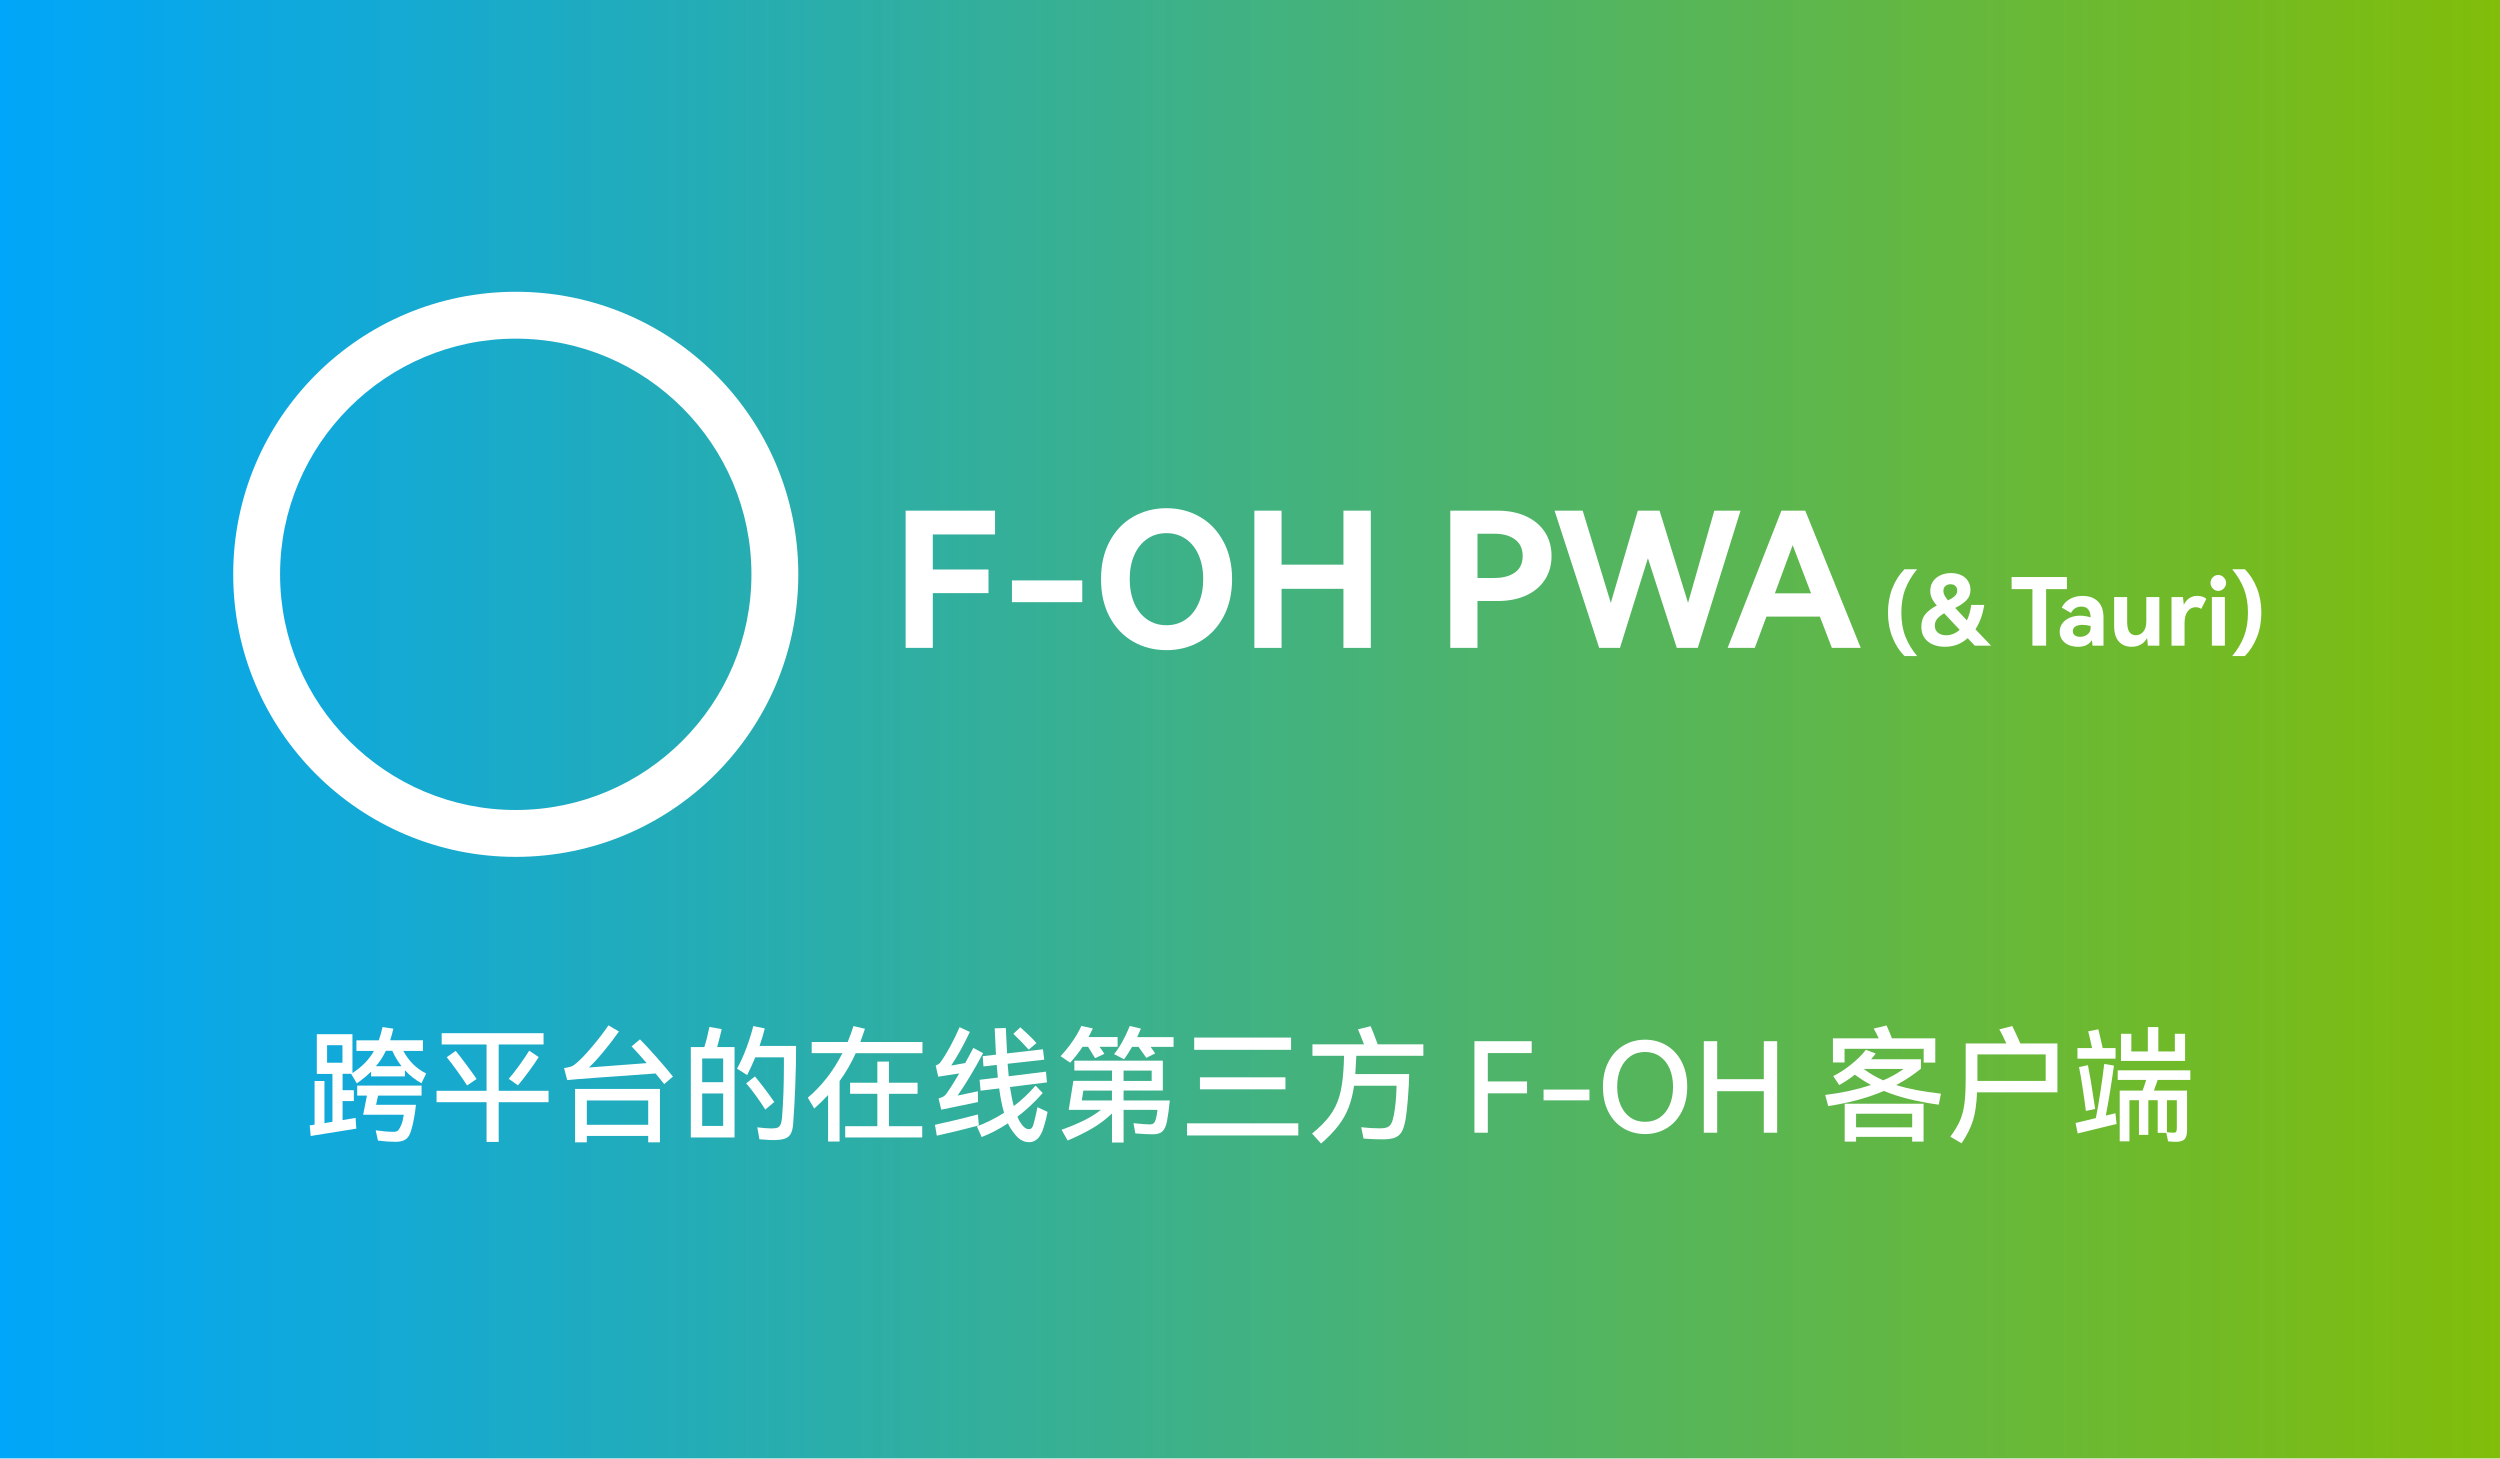
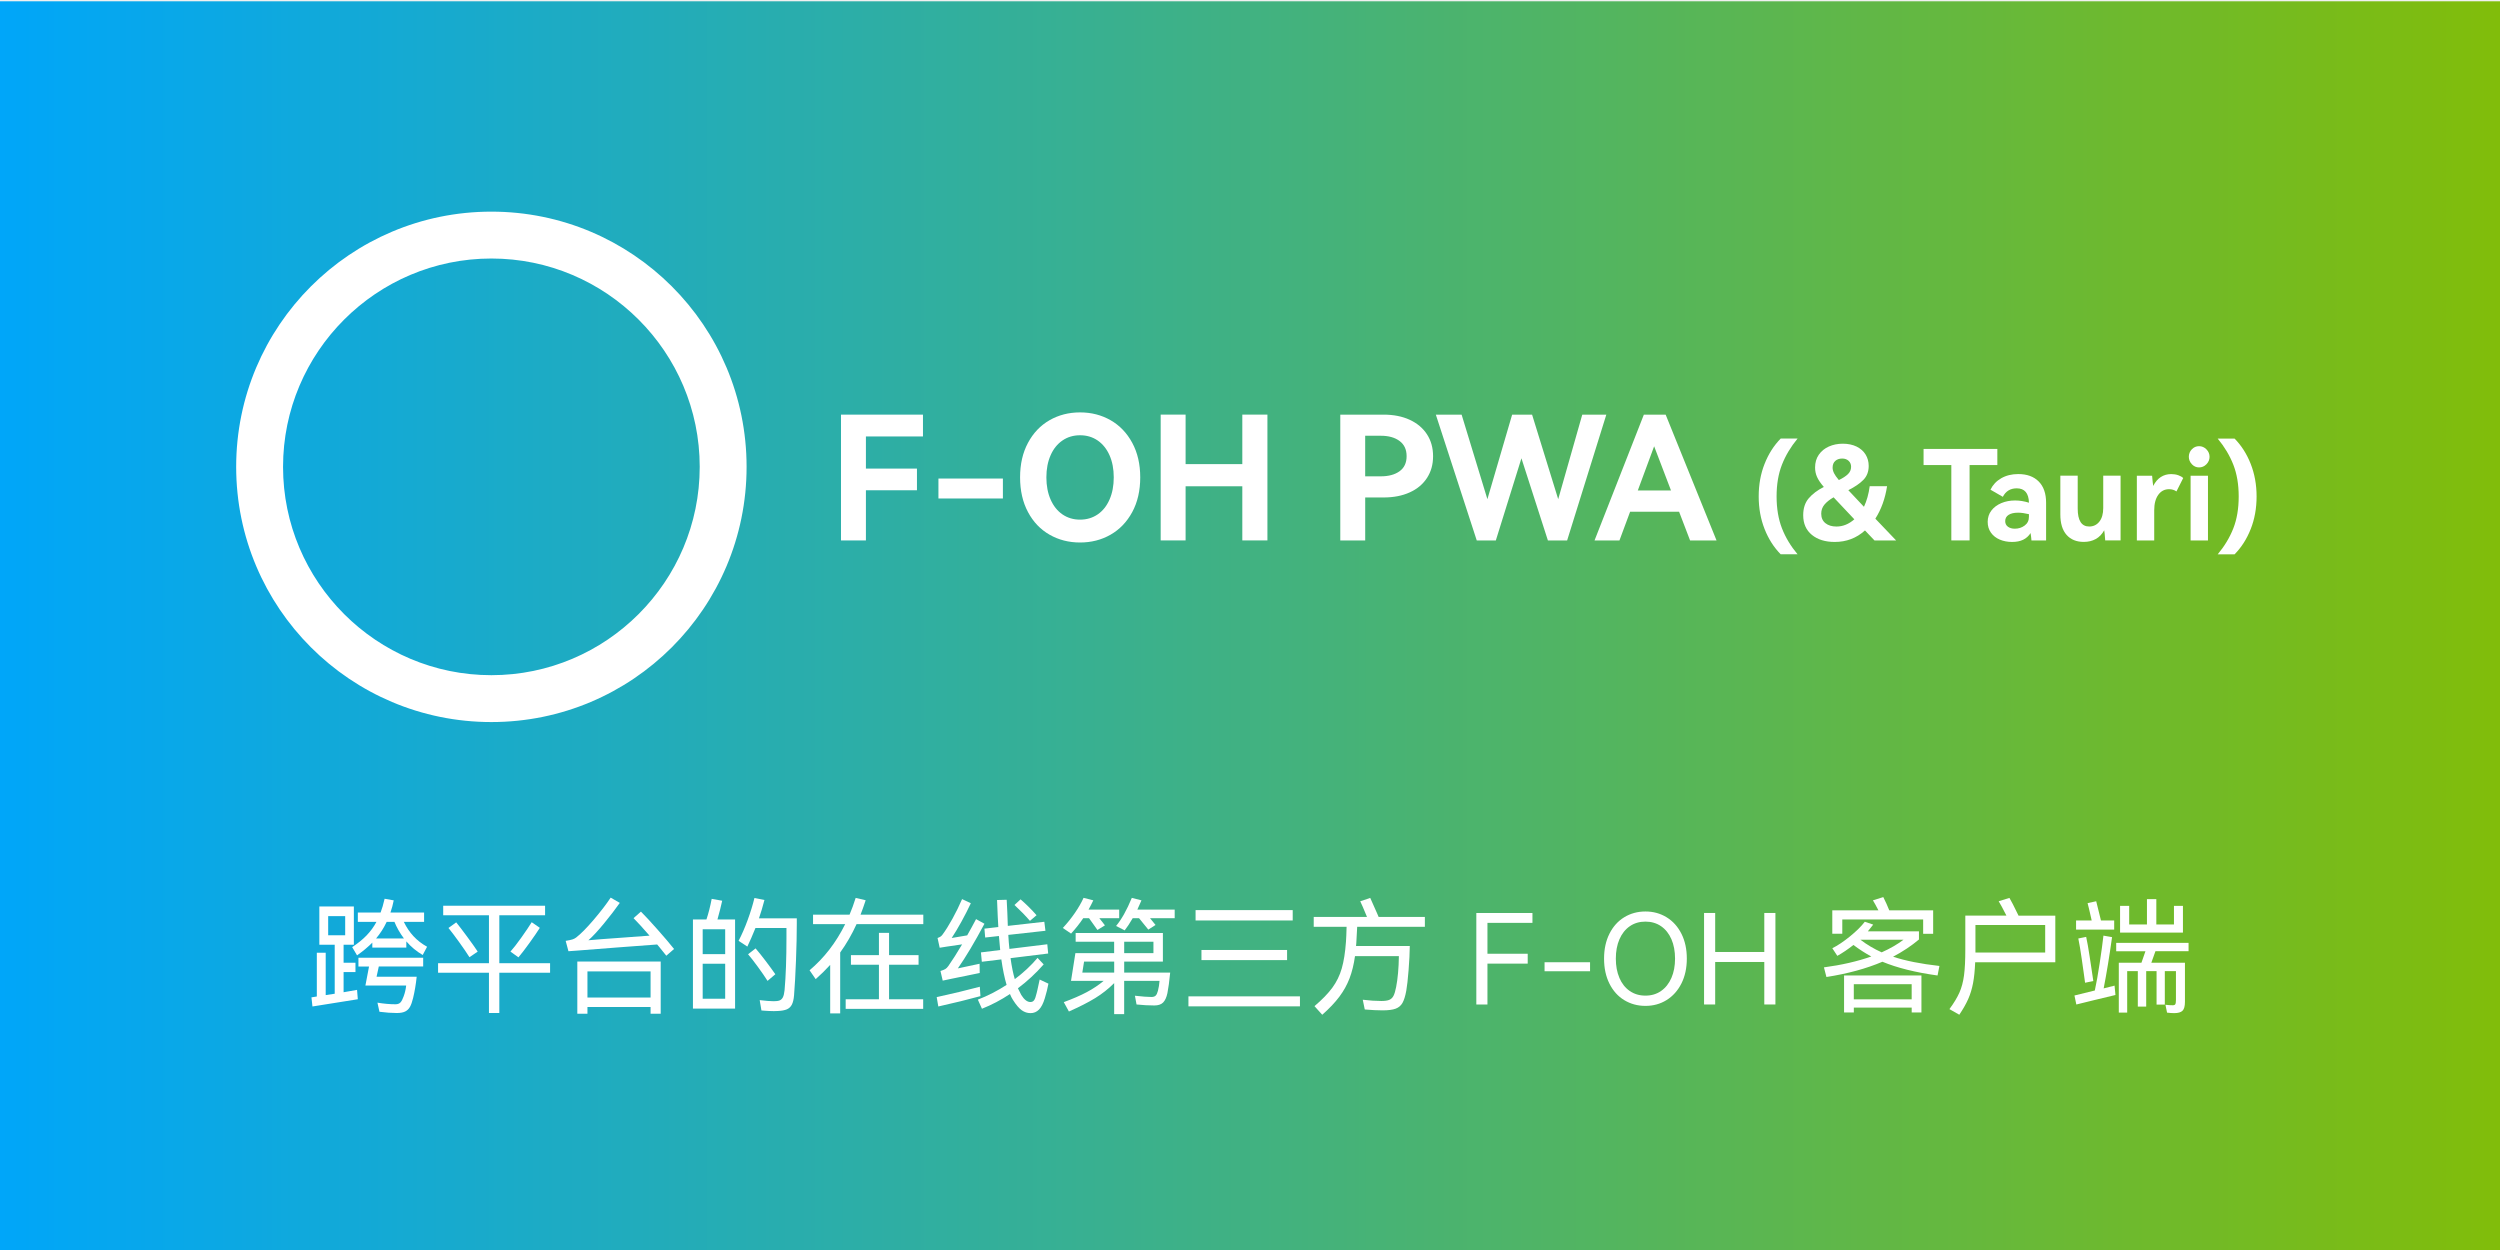
- <svg xmlns="http://www.w3.org/2000/svg" id="a" data-name="图层 1" viewBox="0 0 960 560">
+ <svg xmlns="http://www.w3.org/2000/svg" id="a" data-name="图层 1" viewBox="0 0 960 480">
  <defs>
    <style>
-       .e {
+       .h {
        fill: #fff;
      }

-       .f {
-         fill: url(#b);
+       .i {
+         fill: url(#c);
      }
    </style>
-     <linearGradient id="b" data-name="未命名的渐变 29" x1="0" y1="280" x2="960" y2="280" gradientUnits="userSpaceOnUse">
+     <linearGradient id="c" data-name="未命名的渐变 29" x1="0" y1="240.5" x2="960" y2="240.5" gradientUnits="userSpaceOnUse">
      <stop offset="0" stop-color="#00a6f9" />
      <stop offset="1" stop-color="#81bd0a" />
    </linearGradient>
  </defs>
-   <rect class="f" width="960" height="560" />
-   <g>
-     <g id="c" data-name="顶部">
-       <path class="e" d="M198.05,130.04c49.9,0,90.5,40.6,90.5,90.5s-40.6,90.5-90.5,90.5-90.5-40.6-90.5-90.5,40.6-90.5,90.5-90.5m0-18c-59.92,0-108.5,48.58-108.5,108.5s48.58,108.5,108.5,108.5,108.5-48.58,108.5-108.5-48.58-108.5-108.5-108.5h0Z" />
-       <g id="d" data-name="标题">
-         <g>
-           <path class="e" d="M347.76,196.09h34.34v9.14h-23.9v13.46h21.38v9.07h-21.38v21.02h-10.44v-52.7Z" />
-           <path class="e" d="M388.59,231.23v-8.35h27v8.35h-27Z" />
-           <path class="e" d="M426.1,207.9c2.21-4.13,5.22-7.28,9.04-9.47,3.82-2.18,8.08-3.28,12.78-3.28s8.96,1.09,12.78,3.28c3.82,2.18,6.84,5.34,9.07,9.47,2.23,4.13,3.35,8.95,3.35,14.47s-1.12,10.42-3.35,14.54c-2.23,4.13-5.26,7.28-9.07,9.47-3.82,2.19-8.08,3.28-12.78,3.28s-8.96-1.09-12.78-3.28c-3.82-2.18-6.83-5.34-9.04-9.47-2.21-4.13-3.31-8.98-3.31-14.54s1.1-10.34,3.31-14.47Zm9.47,23.76c1.18,2.69,2.83,4.76,4.97,6.23,2.13,1.46,4.59,2.2,7.38,2.2s5.24-.73,7.38-2.2c2.13-1.46,3.79-3.54,4.97-6.23,1.18-2.69,1.76-5.78,1.76-9.29s-.59-6.59-1.76-9.25c-1.18-2.66-2.83-4.73-4.97-6.19-2.14-1.46-4.6-2.2-7.38-2.2s-5.25,.73-7.38,2.2c-2.14,1.46-3.79,3.53-4.97,6.19-1.18,2.66-1.76,5.75-1.76,9.25s.59,6.6,1.76,9.29Z" />
-           <path class="e" d="M492.12,216.83h23.76v-20.74h10.51v52.7h-10.51v-22.68h-23.76v22.68h-10.44v-52.7h10.44v20.74Z" />
-           <path class="e" d="M575.06,196.09c4.18,0,7.82,.72,10.94,2.16,3.12,1.44,5.53,3.47,7.24,6.08,1.7,2.62,2.55,5.68,2.55,9.18s-.85,6.49-2.55,9.11c-1.71,2.62-4.12,4.63-7.24,6.05-3.12,1.42-6.77,2.12-10.94,2.12h-7.71v18h-10.44v-52.7h18.14Zm-1.15,25.85c3.26,0,5.88-.71,7.85-2.12,1.97-1.42,2.95-3.52,2.95-6.3s-.98-4.91-2.95-6.37c-1.97-1.46-4.58-2.2-7.85-2.2h-6.55v16.99h6.55Z" />
-           <path class="e" d="M637.27,196.09l10.94,35.42,10.08-35.42h10.08l-16.42,52.7h-8.06l-11.09-34.42-10.73,34.42h-7.99l-17.13-52.7h10.8l10.8,35.42,10.37-35.42h8.35Z" />
-           <path class="e" d="M693.22,196.09l21.31,52.7h-11.09l-4.61-12.02h-20.52l-4.46,12.02h-10.44l20.66-52.7h9.14Zm2.23,31.75l-7.06-18.5-6.84,18.5h13.9Z" />
-         </g>
-         <g>
-           <path class="e" d="M726.67,225.88c1.13-2.87,2.68-5.3,4.64-7.29h4.86c-1.97,2.38-3.47,4.88-4.5,7.52-1.03,2.64-1.55,5.69-1.55,9.14s.52,6.54,1.55,9.18c1.03,2.64,2.53,5.14,4.5,7.49h-4.86c-1.97-1.99-3.52-4.42-4.64-7.27-1.13-2.86-1.69-5.99-1.69-9.4s.56-6.51,1.69-9.38Z" />
-           <path class="e" d="M764.54,247.93h-6.23l-2.73-2.88c-2.45,2.21-5.35,3.31-8.71,3.31-2.71,0-4.9-.68-6.57-2.03-1.67-1.36-2.5-3.25-2.5-5.67,0-1.99,.53-3.61,1.58-4.86,1.06-1.25,2.51-2.34,4.36-3.28-.94-1.08-1.59-2.05-1.96-2.9-.37-.85-.56-1.75-.56-2.68,0-1.44,.36-2.68,1.08-3.71,.72-1.03,1.69-1.82,2.9-2.36,1.21-.54,2.55-.81,4.01-.81s2.83,.28,3.96,.83c1.13,.55,1.99,1.31,2.59,2.29,.6,.97,.9,2.07,.9,3.29,0,1.63-.51,2.97-1.53,4.01s-2.46,2.03-4.34,2.97l4.5,4.79c.82-1.75,1.37-3.73,1.66-5.94h5c-.55,3.58-1.68,6.7-3.38,9.36l5.98,6.26Zm-12.02-6.08l-5.98-6.34c-1.13,.65-2,1.34-2.63,2.09-.62,.74-.94,1.62-.94,2.63,0,1.18,.4,2.09,1.21,2.74,.8,.65,1.87,.97,3.19,.97,1.85,0,3.56-.7,5.15-2.09Zm-5.87-13.3c.26,.54,.73,1.21,1.4,2,1.15-.55,2.03-1.12,2.63-1.71,.6-.59,.9-1.29,.9-2.11,0-.7-.23-1.27-.7-1.71-.47-.44-1.09-.67-1.85-.67-.82,0-1.48,.23-2,.68-.52,.46-.77,1.1-.77,1.94,0,.5,.13,1.03,.39,1.57Z" />
-           <path class="e" d="M772.46,221.58h21.24v4.64h-7.99v21.71h-5.26v-21.71h-7.99v-4.64Z" />
-           <path class="e" d="M805.62,230.96c1.42,1.43,2.12,3.46,2.12,6.1v10.87h-4.21c-.03-.19-.05-.51-.09-.95-.04-.44-.09-.83-.16-1.17-.55,.86-1.27,1.51-2.14,1.93-.88,.42-1.94,.63-3.19,.63s-2.48-.23-3.55-.68-1.91-1.12-2.54-2c-.62-.88-.94-1.91-.94-3.11s.35-2.33,1.06-3.26c.71-.92,1.66-1.64,2.86-2.14,1.2-.5,2.52-.76,3.96-.76,1.3,0,2.63,.22,4,.65-.07-2.76-1.25-4.14-3.53-4.14-1.82,0-3.16,.82-4,2.45l-3.56-2.05c.67-1.39,1.7-2.49,3.1-3.29,1.39-.8,3.02-1.21,4.9-1.21,2.52,0,4.49,.71,5.9,2.14Zm-2.81,9.41c-1.2-.29-2.24-.43-3.13-.43-1.18,0-2.09,.21-2.74,.63-.65,.42-.97,1.01-.97,1.78,0,.7,.26,1.24,.77,1.62,.52,.38,1.18,.58,2,.58,1.08,0,2.03-.31,2.84-.92,.82-.61,1.22-1.46,1.22-2.54v-.72Z" />
-           <path class="e" d="M824.19,229.28h5v18.65h-4.43c-.1-1.44-.19-2.41-.29-2.92-.62,1.13-1.44,1.97-2.45,2.52s-2.16,.83-3.46,.83c-2.09,0-3.73-.67-4.93-2.02-1.2-1.34-1.8-3.31-1.8-5.9v-11.16h5v9.5c0,3.43,1.1,5.15,3.31,5.15,1.2,0,2.17-.47,2.92-1.4s1.12-2.24,1.12-3.92v-9.32Z" />
-           <path class="e" d="M845.79,229.14c.62,.22,1.1,.49,1.44,.83l-1.95,3.85c-.62-.43-1.33-.65-2.12-.65-1.3,0-2.33,.54-3.12,1.62-.78,1.08-1.17,2.57-1.17,4.46v8.68h-5v-18.65h4.39c.12,1.44,.23,2.42,.32,2.95,.55-1.13,1.27-1.98,2.16-2.56,.89-.58,1.89-.86,3.02-.86,.72,0,1.39,.11,2.02,.32Z" />
-           <path class="e" d="M849.73,225.99c-.59-.61-.88-1.33-.88-2.14s.29-1.56,.86-2.16c.58-.6,1.27-.9,2.09-.9s1.52,.31,2.12,.92c.6,.61,.9,1.33,.9,2.14s-.3,1.53-.9,2.14c-.6,.61-1.31,.92-2.12,.92s-1.48-.31-2.07-.92Zm4.63,21.94h-5v-18.65h5v18.65Z" />
-           <path class="e" d="M866.67,244.66c-1.13,2.86-2.68,5.28-4.64,7.27h-4.86c1.97-2.35,3.47-4.85,4.5-7.49,1.03-2.64,1.55-5.7,1.55-9.18s-.52-6.5-1.55-9.14-2.53-5.15-4.5-7.52h4.86c1.97,1.99,3.52,4.42,4.64,7.29,1.13,2.87,1.69,5.99,1.69,9.38s-.56,6.54-1.69,9.4Z" />
-         </g>
+   <g id="b" data-name="背景">
+     <rect class="i" y=".5" width="960" height="480" />
+   </g>
+   <g id="d" data-name="内容">
+     <g id="e" data-name="顶部">
+       <g id="f" data-name="图标">
+         <path class="h" d="M188.69,99.27c44.11,0,80,35.89,80,80s-35.89,80-80,80-80-35.89-80-80,35.89-80,80-80m0-18c-54.12,0-98,43.88-98,98s43.88,98,98,98,98-43.88,98-98-43.88-98-98-98h0Z" />
+       </g>
+       <g>
+         <path class="h" d="M322.94,159.22h31.48v8.38h-21.91v12.34h19.6v8.32h-19.6v19.27h-9.57v-48.31Z" />
+         <path class="h" d="M360.36,191.42v-7.66h24.75v7.66h-24.75Z" />
+         <path class="h" d="M394.75,170.04c2.02-3.78,4.79-6.68,8.28-8.68s7.4-3,11.71-3,8.22,1,11.72,3c3.5,2,6.27,4.89,8.32,8.68s3.07,8.21,3.07,13.27-1.02,9.55-3.07,13.33-4.82,6.68-8.32,8.68c-3.5,2-7.4,3-11.72,3s-8.22-1-11.71-3c-3.5-2-6.26-4.89-8.28-8.68-2.02-3.78-3.04-8.23-3.04-13.33s1.01-9.48,3.04-13.27Zm8.68,21.78c1.08,2.46,2.6,4.37,4.55,5.71,1.96,1.34,4.21,2.01,6.76,2.01s4.81-.67,6.77-2.01c1.96-1.34,3.47-3.24,4.55-5.71,1.08-2.46,1.62-5.3,1.62-8.51s-.54-6.04-1.62-8.48c-1.08-2.44-2.6-4.33-4.55-5.68-1.96-1.34-4.21-2.01-6.77-2.01s-4.81,.67-6.76,2.01c-1.96,1.34-3.48,3.23-4.55,5.68-1.08,2.44-1.62,5.27-1.62,8.48s.54,6.05,1.62,8.51Z" />
+         <path class="h" d="M455.27,178.22h21.78v-19.01h9.64v48.31h-9.64v-20.79h-21.78v20.79h-9.57v-48.31h9.57v19.01Z" />
+         <path class="h" d="M531.3,159.22c3.83,0,7.17,.66,10.03,1.98,2.86,1.32,5.07,3.18,6.63,5.58,1.56,2.4,2.34,5.2,2.34,8.41s-.78,5.95-2.34,8.35c-1.56,2.4-3.77,4.25-6.63,5.54-2.86,1.3-6.2,1.95-10.03,1.95h-7.06v16.5h-9.57v-48.31h16.63Zm-1.06,23.69c2.99,0,5.39-.65,7.19-1.95,1.8-1.3,2.71-3.22,2.71-5.78s-.9-4.5-2.71-5.84c-1.8-1.34-4.2-2.01-7.19-2.01h-6.01v15.58h6.01Z" />
+         <path class="h" d="M588.32,159.22l10.03,32.47,9.24-32.47h9.24l-15.05,48.31h-7.39l-10.16-31.55-9.83,31.55h-7.33l-15.71-48.31h9.9l9.9,32.47,9.5-32.47h7.66Z" />
+         <path class="h" d="M639.61,159.22l19.54,48.31h-10.16l-4.22-11.02h-18.81l-4.09,11.02h-9.57l18.94-48.31h8.38Zm2.05,29.11l-6.47-16.96-6.27,16.96h12.74Z" />
+         <path class="h" d="M677.6,178.13c1.5-3.82,3.57-7.06,6.19-9.72h6.48c-2.62,3.17-4.62,6.51-6,10.03-1.38,3.52-2.06,7.58-2.06,12.19s.69,8.72,2.06,12.24,3.38,6.85,6,9.98h-6.48c-2.62-2.66-4.69-5.89-6.19-9.7-1.5-3.81-2.26-7.98-2.26-12.53s.75-8.68,2.26-12.5Z" />
+         <path class="h" d="M728.1,207.53h-8.3l-3.65-3.84c-3.26,2.95-7.14,4.42-11.62,4.42-3.62,0-6.54-.9-8.76-2.71-2.22-1.81-3.34-4.33-3.34-7.56,0-2.66,.7-4.82,2.11-6.48,1.41-1.66,3.34-3.12,5.81-4.37-1.25-1.44-2.12-2.73-2.62-3.87-.5-1.13-.74-2.33-.74-3.58,0-1.92,.48-3.57,1.44-4.94,.96-1.38,2.25-2.42,3.86-3.14s3.4-1.08,5.35-1.08,3.78,.37,5.28,1.1c1.5,.74,2.66,1.75,3.46,3.05,.8,1.3,1.2,2.76,1.2,4.39,0,2.18-.68,3.96-2.04,5.35-1.36,1.39-3.29,2.71-5.78,3.96l6,6.38c1.09-2.33,1.82-4.97,2.21-7.92h6.67c-.74,4.77-2.24,8.93-4.51,12.48l7.97,8.35Zm-16.03-8.11l-7.97-8.45c-1.5,.86-2.67,1.79-3.5,2.78-.83,.99-1.25,2.16-1.25,3.5,0,1.57,.54,2.78,1.61,3.65,1.07,.86,2.49,1.29,4.25,1.29,2.46,0,4.75-.93,6.86-2.78Zm-7.82-17.74c.35,.72,.98,1.61,1.87,2.66,1.54-.74,2.7-1.5,3.5-2.28,.8-.78,1.2-1.72,1.2-2.81,0-.93-.31-1.69-.94-2.28s-1.45-.89-2.47-.89c-1.09,0-1.98,.3-2.66,.91-.69,.61-1.03,1.47-1.03,2.59,0,.67,.18,1.37,.53,2.09Z" />
+         <path class="h" d="M738.66,172.39h28.32v6.19h-10.66v28.94h-7.01v-28.94h-10.66v-6.19Z" />
+         <path class="h" d="M782.87,184.9c1.89,1.9,2.83,4.62,2.83,8.13v14.5h-5.62c-.03-.26-.07-.68-.12-1.27-.05-.59-.12-1.11-.22-1.56-.74,1.15-1.69,2.01-2.86,2.57-1.17,.56-2.58,.84-4.25,.84s-3.3-.3-4.73-.91-2.55-1.5-3.38-2.66c-.83-1.17-1.25-2.55-1.25-4.15s.47-3.11,1.42-4.34c.94-1.23,2.22-2.18,3.82-2.86,1.6-.67,3.36-1.01,5.28-1.01,1.73,0,3.5,.29,5.33,.86-.1-3.68-1.66-5.52-4.7-5.52-2.43,0-4.21,1.09-5.33,3.26l-4.75-2.74c.9-1.86,2.27-3.32,4.13-4.39,1.86-1.07,4.03-1.61,6.53-1.61,3.36,0,5.98,.95,7.87,2.86Zm-3.74,12.55c-1.6-.38-2.99-.58-4.18-.58-1.57,0-2.78,.28-3.65,.84-.86,.56-1.3,1.35-1.3,2.38,0,.93,.34,1.65,1.03,2.16,.69,.51,1.58,.77,2.66,.77,1.44,0,2.7-.41,3.79-1.22s1.63-1.94,1.63-3.38v-.96Z" />
+         <path class="h" d="M807.63,182.66h6.67v24.86h-5.9c-.13-1.92-.26-3.21-.38-3.89-.83,1.5-1.92,2.62-3.26,3.36-1.34,.74-2.88,1.1-4.61,1.1-2.78,0-4.98-.89-6.58-2.69-1.6-1.79-2.4-4.42-2.4-7.87v-14.88h6.67v12.67c0,4.58,1.47,6.86,4.42,6.86,1.6,0,2.9-.62,3.89-1.87,.99-1.25,1.49-2.99,1.49-5.23v-12.43Z" />
+         <path class="h" d="M836.43,182.47c.83,.29,1.47,.66,1.92,1.1l-2.59,5.14c-.83-.58-1.78-.86-2.83-.86-1.73,0-3.11,.72-4.15,2.16s-1.56,3.42-1.56,5.95v11.57h-6.67v-24.86h5.86c.16,1.92,.3,3.23,.43,3.94,.74-1.5,1.7-2.64,2.88-3.41,1.18-.77,2.53-1.15,4.03-1.15,.96,0,1.86,.14,2.69,.43Z" />
+         <path class="h" d="M841.69,178.27c-.78-.82-1.18-1.77-1.18-2.86s.38-2.08,1.15-2.88c.77-.8,1.7-1.2,2.78-1.2s2.03,.41,2.83,1.22c.8,.82,1.2,1.77,1.2,2.86s-.4,2.04-1.2,2.86c-.8,.82-1.74,1.22-2.83,1.22s-1.98-.41-2.76-1.22Zm6.17,29.26h-6.67v-24.86h6.67v24.86Z" />
+         <path class="h" d="M864.27,203.16c-1.5,3.81-3.57,7.04-6.19,9.7h-6.48c2.62-3.14,4.62-6.46,6-9.98s2.06-7.6,2.06-12.24-.69-8.67-2.06-12.19c-1.38-3.52-3.38-6.86-6-10.03h6.48c2.62,2.66,4.69,5.9,6.19,9.72,1.5,3.82,2.26,7.99,2.26,12.5s-.75,8.72-2.26,12.53Z" />
      </g>
    </g>
-     <g>
-       <path class="e" d="M134.86,412.35h-3.31v6.29h4.32v4.18h-4.32v7.3c2.02-.32,3.68-.61,4.99-.86l.29,4.13c-2.4,.38-5.06,.82-7.99,1.3-2.93,.48-5.43,.88-7.51,1.2l-2.02,.34-.38-4.08c.26-.03,.54-.07,.84-.12,.3-.05,.65-.1,1.03-.17v-16.75h3.79v16.18l3.07-.53v-18.38h-6v-15.26h13.68v14.93c1.89-1.25,3.5-2.55,4.82-3.91,1.33-1.36,2.47-2.89,3.43-4.58h-6.72v-4.08h8.59c.54-1.57,1.02-3.26,1.44-5.09l4.13,.62c-.26,1.25-.66,2.74-1.2,4.46h12.58v4.08h-7.54c1.06,1.95,2.3,3.64,3.72,5.06,1.42,1.42,3.11,2.63,5.06,3.62l-1.82,3.74c-2.37-1.31-4.48-2.98-6.34-4.99v2.35h-13.01v-1.82c-1.54,1.54-3.36,3.04-5.47,4.51l-2.16-3.65Zm-3.36-10.99h-5.9v6.72h5.9v-6.72Zm5.66,19.34v-3.84h24.72v3.84h-16.7l-.77,3.55h15.31c-.32,3.07-.8,5.87-1.44,8.4-.35,1.47-.75,2.61-1.2,3.41-.45,.8-1.08,1.4-1.9,1.8-.82,.4-1.96,.6-3.43,.6-1.95,0-4.16-.16-6.62-.48l-.86-3.94c2.62,.38,4.93,.58,6.91,.58,.83,0,1.44-.22,1.82-.67,.38-.45,.77-1.17,1.15-2.16,.38-.96,.69-2.21,.91-3.74h-15.6l1.44-7.34h-3.74Zm10.99-17.18c-.96,2.08-2.22,4.05-3.79,5.9h9.84c-1.44-1.82-2.62-3.79-3.55-5.9h-2.5Z" />
-       <path class="e" d="M191.5,418.88h19.15v4.37h-19.15v15.26h-4.66v-15.26h-19.2v-4.37h19.2v-17.81h-17.23v-4.32h39.12v4.32h-17.23v17.81Zm-16.51-15.36c1.09,1.34,2.44,3.1,4.06,5.28,1.62,2.18,2.94,4.02,3.96,5.52l-3.65,2.5c-.99-1.57-2.28-3.45-3.86-5.64-1.58-2.19-2.9-3.93-3.96-5.21l3.46-2.45Zm20.35,10.75c1.15-1.28,2.53-3.03,4.13-5.26,1.6-2.22,2.85-4.07,3.74-5.54l3.65,2.45c-.9,1.44-2.17,3.29-3.82,5.54s-3.03,4.02-4.15,5.3l-3.55-2.5Z" />
-       <path class="e" d="M245.74,399.1c1.7,1.7,3.84,4.01,6.43,6.94,2.59,2.93,4.67,5.38,6.24,7.37l-3.36,2.88-3.31-4.08-15.12,1.1c-2.53,.16-5.05,.34-7.56,.53-2.51,.19-5.03,.38-7.56,.58-1.7,.13-2.93,.24-3.7,.34l-1.2-4.61c1.18-.19,2.04-.38,2.57-.55,.53-.18,1.02-.44,1.46-.79,1.73-1.31,3.91-3.53,6.55-6.65,2.64-3.12,4.79-5.93,6.46-8.42l4.03,2.35c-1.7,2.43-3.63,4.97-5.81,7.61-2.18,2.64-4.08,4.71-5.71,6.22l22.18-1.68c-2.4-2.78-4.34-4.93-5.81-6.43l3.22-2.69Zm-20.4,39.55h-4.51v-20.5h32.59v20.5h-4.51v-2.45h-23.57v2.45Zm23.57-6.72v-9.36h-23.57v9.36h23.57Z" />
-       <path class="e" d="M277.13,395.17c-.38,1.76-.96,4.06-1.73,6.91h6.67v34.7h-16.8v-34.7h5.18c.67-2.02,1.33-4.59,1.97-7.73l4.7,.82Zm-7.49,20.4h8.06v-9.12h-8.06v9.12Zm0,4.32v12.48h8.06v-12.48h-8.06Zm36.05-18.24c.03,4.1-.06,9.06-.29,14.88-.22,5.82-.5,10.82-.82,14.98-.13,1.76-.46,3.09-1.01,3.98s-1.34,1.5-2.4,1.82c-1.06,.32-2.51,.48-4.37,.48-.86,0-2.03-.06-3.5-.19-.35,0-.91-.03-1.68-.1l-.82-4.61c2.24,.29,4.05,.43,5.42,.43,.99,0,1.74-.09,2.26-.26,.51-.17,.91-.56,1.2-1.15,.29-.59,.5-1.5,.62-2.71,.48-6.05,.72-12.7,.72-19.97v-3.22h-10.99c-.93,2.27-1.97,4.54-3.12,6.82l-3.89-2.45c1.31-2.37,2.52-5.04,3.62-8.02,1.1-2.98,1.98-5.76,2.62-8.35l4.42,.91c-.54,2.21-1.22,4.45-2.02,6.72h14.02Zm-11.81,24.43c-1.06-1.7-2.29-3.51-3.7-5.45-1.41-1.94-2.62-3.48-3.65-4.63l3.36-2.64c2.14,2.53,4.62,5.79,7.44,9.79l-3.46,2.93Z" />
-       <path class="e" d="M354.22,400.16v4.27h-25.63c-1.73,3.84-3.79,7.41-6.19,10.7v23.23h-4.42v-17.86c-1.63,1.76-3.41,3.49-5.33,5.18l-2.45-4.18c5.38-4.54,9.81-10.24,13.3-17.09h-11.81v-4.27h13.82c.93-2.27,1.66-4.32,2.21-6.14l4.42,1.05c-.64,1.95-1.23,3.65-1.78,5.09h23.86Zm-1.87,19.87h-10.99v12.43h12.77v4.32h-29.57v-4.32h12.34v-12.43h-10.46v-4.27h10.46v-8.11h4.46v8.11h10.99v4.27Z" />
-       <path class="e" d="M375.87,432.17c-5.02,1.34-10.4,2.66-16.13,3.94l-.72-4.18c5.98-1.31,11.49-2.64,16.51-3.98l.34,4.22Zm-15.6-18.72l-.96-4.32c.51-.19,.9-.38,1.15-.55s.48-.39,.67-.65c1.22-1.7,2.47-3.74,3.77-6.12s2.49-4.84,3.58-7.37l3.94,1.82c-2.3,4.9-4.69,9.2-7.15,12.91l5.38-.96,3.12-5.81,3.74,2.02c-3.39,6.37-6.66,11.79-9.79,16.27l7.78-1.63,.05,4.13-10.9,2.26c-.42,.06-1.49,.29-3.22,.67l-1.01-4.32c.83-.26,1.46-.5,1.87-.74,.42-.24,.82-.63,1.2-1.18,1.44-2.02,3.06-4.58,4.85-7.68-2.18,.35-3.95,.62-5.33,.82l-2.74,.43Zm42,13.54c-.32,1.73-.8,3.63-1.44,5.71-.61,2.08-1.38,3.58-2.33,4.51-.94,.93-2.06,1.39-3.34,1.39s-2.46-.38-3.53-1.15c-1.07-.77-2.25-2.14-3.53-4.13-.32-.45-.67-1.1-1.06-1.97-3.14,2.11-6.5,3.87-10.08,5.28l-1.82-4.08c3.71-1.44,7.18-3.18,10.42-5.23-.77-2.59-1.39-5.71-1.87-9.36l-7.15,.86-.38-4.18,7.01-.86-.43-4.85-5.09,.58-.29-3.94,5.09-.58c-.16-2.72-.29-5.33-.38-7.82l-.1-2.3,4.27-.1,.48,9.74,13.78-1.58,.48,3.98-14.06,1.58,.43,4.8,14.3-1.78,.38,4.13-14.21,1.78c.45,2.94,.94,5.38,1.49,7.3,2.98-2.24,5.76-4.86,8.35-7.87l2.74,2.88c-3.04,3.46-6.27,6.48-9.7,9.07,.32,.86,.7,1.63,1.15,2.3,1.06,1.66,2.13,2.5,3.22,2.5,.54,0,.97-.22,1.27-.65,.3-.43,.6-1.3,.89-2.62,.54-2.21,.93-3.94,1.15-5.18l3.89,1.82Zm-7.25-23.9c-1.63-1.89-3.6-3.92-5.9-6.1l2.69-2.5c.96,.83,2.02,1.81,3.19,2.93s2.17,2.16,3,3.12l-2.98,2.54Z" />
-       <path class="e" d="M415.71,401.98c-1.38,2.08-2.96,4.11-4.75,6.1l-3.7-2.5c1.66-1.79,3.2-3.7,4.61-5.74s2.53-3.99,3.36-5.88l4.42,.96c-.67,1.44-1.22,2.54-1.63,3.31h11.14v3.75h-6.96c.9,1.18,1.52,2.08,1.87,2.69l-3.55,1.68-2.69-4.37h-2.11Zm15.74,16.8v3.79h17.76c-.29,3.07-.66,5.76-1.1,8.06-.35,1.76-.92,3.02-1.7,3.79-.78,.77-1.99,1.15-3.62,1.15-1.92,0-4.19-.11-6.82-.34l-.72-3.94c2.82,.32,4.91,.48,6.29,.48,.67,0,1.18-.16,1.51-.48,.34-.32,.62-.88,.84-1.68,.25-1.09,.45-2.22,.58-3.41h-13.01v12.53h-4.46v-11.14c-2.18,2.08-4.6,3.92-7.27,5.52-2.67,1.6-5.93,3.22-9.77,4.85l-2.3-4.13c3.42-1.25,6.33-2.46,8.71-3.65,2.38-1.18,4.5-2.51,6.36-3.98h-12.34l1.78-11.14h14.83v-3.98h-14.45v-3.79h33.98v11.47h-15.07Zm-4.46,0h-10.99l-.58,3.79h11.57v-3.79Zm23.66-20.54v3.75h-8.83c.67,.9,1.26,1.73,1.78,2.5l-3.41,1.73-2.98-4.22h-2.5c-1.02,1.79-2.05,3.38-3.07,4.75l-3.84-1.97c2.08-2.5,4.1-6.1,6.05-10.8l4.27,1.01c-.48,1.15-.96,2.24-1.44,3.26h13.97Zm-8.4,12.86h-10.8v3.98h10.8v-3.98Z" />
-       <path class="e" d="M455.83,431.36h42.72v4.66h-42.72v-4.66Zm2.74-32.93h37.2v4.7h-37.2v-4.7Zm2.21,15.26h32.83v4.61h-32.83v-4.61Z" />
-       <path class="e" d="M520.83,405.44l-.34,6-.05,1.01h20.69c-.03,2.5-.19,5.58-.48,9.24-.29,3.67-.59,6.38-.91,8.14-.35,1.98-.81,3.51-1.37,4.58-.56,1.07-1.38,1.85-2.45,2.33-1.07,.48-2.57,.74-4.49,.77-2.11,.03-4.72-.06-7.82-.29l-.91-4.37c2.37,.29,4.74,.43,7.11,.43,1.28,0,2.25-.14,2.9-.41,.66-.27,1.17-.75,1.54-1.44,.37-.69,.7-1.75,.98-3.19,.61-3.1,.96-6.88,1.05-11.33h-16.32c-.45,3.14-1.14,5.93-2.09,8.38s-2.26,4.78-3.96,6.98c-1.7,2.21-3.9,4.5-6.62,6.86l-3.46-3.84c2.98-2.43,5.27-4.75,6.89-6.96,1.62-2.21,2.81-4.66,3.6-7.34,.78-2.69,1.3-6.06,1.56-10.13,.1-1.22,.17-3.02,.24-5.42h-12.14v-4.42h19.78c-.96-2.56-1.73-4.48-2.3-5.76l4.85-1.2c.48,.99,1.39,3.31,2.74,6.96h17.52v4.42h-25.73Z" />
-       <path class="e" d="M566.19,399.82h21.98v4.56h-16.85v10.9h15.07v4.56h-15.07v15.12h-5.14v-35.14Z" />
-       <path class="e" d="M592.73,422.53v-4.13h17.62v4.13h-17.62Z" />
-       <path class="e" d="M617.64,407.76c1.41-2.74,3.34-4.84,5.81-6.31,2.46-1.47,5.21-2.21,8.26-2.21s5.79,.74,8.26,2.21c2.46,1.47,4.4,3.58,5.81,6.31,1.41,2.74,2.11,5.93,2.11,9.58s-.71,6.89-2.14,9.62c-1.42,2.74-3.36,4.84-5.81,6.31-2.45,1.47-5.19,2.21-8.23,2.21s-5.79-.73-8.26-2.18c-2.46-1.46-4.4-3.56-5.81-6.31s-2.11-5.97-2.11-9.65,.7-6.84,2.11-9.58Zm4.68,16.61c.88,2.03,2.12,3.61,3.72,4.73,1.6,1.12,3.49,1.68,5.66,1.68s4.07-.56,5.69-1.68c1.62-1.12,2.86-2.7,3.74-4.73s1.32-4.38,1.32-7.03-.44-4.99-1.32-7.01-2.14-3.58-3.77-4.7c-1.63-1.12-3.52-1.68-5.66-1.68s-4.03,.56-5.64,1.68c-1.62,1.12-2.86,2.69-3.74,4.7-.88,2.02-1.32,4.35-1.32,7.01s.44,5,1.32,7.03Z" />
-       <path class="e" d="M659.4,414.41h17.9v-14.59h5.13v35.14h-5.13v-15.94h-17.9v15.94h-5.14v-35.14h5.14v14.59Z" />
-       <path class="e" d="M745.32,419.98l-.86,4.22c-8.45-1.18-15.47-2.94-21.07-5.28-6.14,2.66-13.26,4.59-21.36,5.81l-1.15-4.27c6.37-.77,12.22-2.05,17.57-3.84-2.11-1.15-4.18-2.46-6.19-3.94-1.86,1.47-3.86,2.8-6,3.98l-2.3-3.46c2.11-.99,4.4-2.47,6.86-4.44,2.46-1.97,4.35-3.85,5.66-5.64l3.79,1.44c-.35,.51-.95,1.25-1.78,2.21h19.15v3.6c-2.85,2.34-6.02,4.43-9.5,6.29,4.51,1.44,10.24,2.54,17.18,3.31Zm-37.01-17.23v5.23h-4.46v-9.26h17.57c-.45-1.02-1.09-2.27-1.92-3.74l4.94-1.2c.83,1.82,1.52,3.47,2.06,4.94h16.65v9.31h-4.46v-5.28h-30.38Zm4.42,35.62h-4.37v-14.54h30.29v14.54h-4.37v-1.82h-21.55v1.82Zm21.55-5.47v-5.23h-21.55v5.23h21.55Zm-18.62-22.42c2.24,1.7,4.74,3.15,7.49,4.37,2.88-1.22,5.49-2.67,7.82-4.37h-15.31Z" />
-       <path class="e" d="M790.05,400.68v18.77h-30.86c-.19,4.45-.71,8.05-1.56,10.8-.85,2.75-2.31,5.68-4.39,8.78l-4.32-2.54c1.66-2.24,2.9-4.3,3.72-6.19,.82-1.89,1.38-4.06,1.71-6.53,.32-2.46,.48-5.78,.48-9.94v-13.15h15.6c-1.22-2.66-2.11-4.46-2.69-5.42l4.99-1.25c1.28,2.66,2.3,4.88,3.07,6.67h14.26Zm-30.72,14.4h26.21v-10.18h-26.21v10.18Z" />
-       <path class="e" d="M812.33,427.47l.43,4.13-8.3,2.02-6.62,1.63-.82-4.03c3.26-.77,5.86-1.39,7.78-1.87,.58-2.78,1.18-6.24,1.8-10.37,.62-4.13,1.1-7.6,1.42-10.42l3.74,.62c-.96,6.94-2,13.34-3.12,19.2l3.7-.91Zm.05-25.01v4.08h-14.64v-4.08h5.62c-.77-3.52-1.27-5.66-1.49-6.43l3.89-.77c.26,.93,.81,3.33,1.68,7.2h4.94Zm-11.38,24.14c-.1-.51-.17-1.01-.22-1.49-.05-.48-.1-.93-.17-1.34-.06-.51-.34-2.43-.84-5.76-.5-3.33-.97-6.08-1.42-8.26l3.41-.72c.61,2.88,1.39,7.52,2.35,13.92l.43,2.88-3.55,.77Zm40.08-11.9h-12.53c-.29,.93-.77,2.29-1.44,4.08h12.72v15.07c0,1.79-.33,3.01-.98,3.65-.66,.64-1.75,.96-3.29,.96-.99,0-2-.06-3.02-.19l-.67-3.26h-3.31v-12.53h-3.6v13.3h-3.6v-13.3h-3.65v15.79h-3.74v-19.49h8.78c.45-1.18,.91-2.54,1.39-4.08h-10.94v-3.7h27.89v3.7Zm-5.95-17.71h3.94v10.42h-24.62v-10.42h3.98v6.77h6.34v-9.36h4.03v9.36h6.34v-6.77Zm.77,25.49h-3.79v12.29c1.02,.13,1.89,.19,2.59,.19,.48,0,.8-.14,.96-.41,.16-.27,.24-.81,.24-1.61v-10.46Z" />
+     <g id="g" data-name="介绍">
+       <path class="h" d="M131.93,381.02l5.18-.91,.29,3.6c-2.4,.35-8.21,1.28-17.42,2.78l-.38-3.5,2.06-.34v-16.8h3.41v16.27c.9-.13,2.05-.3,3.46-.53v-18.82h-5.9v-14.69h13.25v14.69h-3.94v6.91h4.56v3.6h-4.56v7.73Zm.62-29.23h-6.53v7.34h6.53v-7.34Zm2.69,11.9c2.14-1.41,3.98-2.9,5.5-4.46,1.52-1.57,2.79-3.31,3.82-5.23h-7.15v-3.6h8.74c.54-1.38,1.06-3.14,1.54-5.28l3.5,.62c-.29,1.5-.7,3.06-1.25,4.66h12.91v3.6h-7.78c1.02,2.11,2.26,3.95,3.72,5.52,1.46,1.57,3.19,2.91,5.21,4.03l-1.68,3.17c-2.4-1.41-4.5-3.15-6.29-5.23v2.4h-13.06v-1.92c-1.5,1.54-3.46,3.17-5.86,4.9l-1.87-3.17Zm2.4,7.44v-3.36h24.86v3.36h-17.04l-.86,3.94h15.41c-.32,2.98-.78,5.71-1.39,8.21-.35,1.44-.74,2.55-1.18,3.34-.43,.78-1.04,1.38-1.82,1.78-.79,.4-1.87,.6-3.24,.6-1.98,0-4.21-.16-6.67-.48l-.77-3.5c2.5,.42,4.8,.62,6.91,.62,.86,0,1.51-.24,1.94-.72,.43-.48,.84-1.26,1.22-2.35,.48-1.28,.8-2.66,.96-4.13h-15.65l1.39-7.3h-4.08Zm10.85-17.14c-1.12,2.37-2.48,4.5-4.08,6.38h10.7c-1.54-2.05-2.75-4.18-3.65-6.38h-2.98Z" />
+       <path class="h" d="M191.74,369.88h19.49v3.65h-19.49v15.46h-3.98v-15.46h-19.54v-3.65h19.54v-18.43h-17.57v-3.65h39.12v3.65h-17.57v18.43Zm-16.56-15.7c1.09,1.34,2.48,3.17,4.18,5.47,1.7,2.3,3.06,4.22,4.08,5.76l-3.17,2.16c-1.02-1.63-2.37-3.6-4.03-5.9s-3.01-4.08-4.03-5.33l2.98-2.16Zm20.83,11.23c1.15-1.28,2.57-3.1,4.25-5.47,1.68-2.37,2.98-4.3,3.91-5.81l3.12,2.16c-.9,1.44-2.21,3.36-3.94,5.76s-3.15,4.26-4.27,5.57l-3.07-2.21Z" />
+       <path class="h" d="M246.12,350.06c1.63,1.63,3.76,3.93,6.38,6.89,2.62,2.96,4.74,5.45,6.34,7.46l-2.98,2.59c-.32-.42-1.23-1.55-2.74-3.41l-.77-.91c-5.12,.38-10.25,.77-15.38,1.15-5.14,.38-10.26,.78-15.38,1.2l-3.31,.24-1.06-3.98c1.18-.19,2.05-.38,2.59-.55,.54-.17,1.02-.42,1.44-.74,1.82-1.41,4.08-3.7,6.77-6.86,2.69-3.17,4.85-5.98,6.48-8.45l3.5,2.02c-1.76,2.5-3.79,5.14-6.1,7.94-2.3,2.8-4.29,4.94-5.95,6.41,2.82-.26,6.74-.56,11.76-.91l11.71-.86c-2.62-3.01-4.67-5.25-6.14-6.72l2.83-2.5Zm-20.54,39.22h-3.89v-20.06h32.02v20.06h-3.89v-2.59h-24.24v2.59Zm24.24-6.24v-10.03h-24.24v10.03h24.24Z" />
+       <path class="h" d="M277.32,345.88c-.45,2.11-1.06,4.51-1.82,7.2h6.77v34.22h-16.18v-34.22h5.18c.77-2.27,1.44-4.91,2.02-7.92l4.03,.72Zm-7.49,20.5h8.64v-9.55h-8.64v9.55Zm0,3.7v13.44h8.64v-13.44h-8.64Zm36.14-17.42v2.02c0,4.03-.1,8.75-.31,14.16-.21,5.41-.46,9.86-.74,13.34-.13,1.57-.42,2.78-.86,3.62-.45,.85-1.1,1.45-1.94,1.8-.85,.35-1.99,.56-3.43,.62-.35,.03-.86,.05-1.54,.05-.54,0-1.16-.02-1.85-.05-.69-.03-1.22-.06-1.61-.1l-1.3-.1-.67-3.98c2.3,.29,4.1,.43,5.38,.43,.99,0,1.75-.1,2.28-.31,.53-.21,.94-.61,1.25-1.2,.3-.59,.52-1.51,.65-2.76,.48-5.44,.72-12.16,.72-20.16v-3.7h-11.9c-1.09,2.72-2.13,5.1-3.12,7.15l-3.36-2.21c1.25-2.4,2.42-5.08,3.5-8.04s1.95-5.77,2.59-8.42l3.84,.77c-.67,2.59-1.38,4.94-2.11,7.06h14.54Zm-11.23,24c-1.02-1.6-2.27-3.41-3.74-5.42-1.47-2.02-2.72-3.62-3.74-4.8l2.88-2.26c1.06,1.22,2.31,2.78,3.77,4.7s2.73,3.66,3.82,5.23l-2.98,2.54Z" />
+       <path class="h" d="M354.55,351.21v3.65h-25.63c-1.79,3.94-3.89,7.57-6.29,10.9v23.38h-3.84v-18.62c-1.63,1.79-3.49,3.62-5.57,5.47l-2.35-3.41c5.6-4.7,10.16-10.61,13.68-17.71h-12.34v-3.65h14.02c.83-1.95,1.62-4.1,2.35-6.43l3.84,.91c-.74,2.24-1.39,4.08-1.97,5.52h24.1Zm-1.82,19.25h-11.33v13.25h13.1v3.7h-29.76v-3.7h12.77v-13.25h-10.75v-3.7h10.75v-8.54h3.89v8.54h11.33v3.7Z" />
+       <path class="h" d="M376.49,382.51c-4.64,1.28-10.03,2.61-16.18,3.98l-.62-3.6c6.14-1.34,11.66-2.67,16.56-3.98l.24,3.6Zm-15.65-18.58l-.82-3.74c.51-.19,.89-.37,1.13-.53,.24-.16,.47-.38,.7-.67,1.22-1.63,2.51-3.7,3.89-6.19s2.61-5.01,3.7-7.54l3.36,1.58c-1.03,2.21-2.2,4.52-3.53,6.94-1.33,2.42-2.6,4.55-3.82,6.41l5.95-1.01c1.18-2.08,2.32-4.16,3.41-6.24l3.22,1.78c-3.74,7.04-7.15,12.75-10.22,17.14l8.35-1.78,.05,3.55-10.8,2.21-3.41,.72-.86-3.7c.83-.26,1.45-.5,1.85-.74,.4-.24,.79-.63,1.18-1.18,1.47-2.08,3.23-4.85,5.28-8.3l-5.9,.86-2.69,.43Zm41.76,13.78c-.32,1.76-.78,3.63-1.39,5.62-.61,2.02-1.36,3.47-2.26,4.37-.9,.9-1.97,1.34-3.22,1.34s-2.34-.37-3.38-1.1c-1.04-.74-2.17-2.06-3.38-3.98-.42-.64-.8-1.39-1.15-2.26-3.39,2.27-6.98,4.16-10.75,5.66l-1.58-3.5c3.87-1.5,7.55-3.39,11.04-5.66-.8-2.69-1.47-5.95-2.02-9.79l-7.49,.91-.34-3.6,7.39-.91c-.13-1.18-.29-2.98-.48-5.38l-5.28,.58-.29-3.41,5.33-.62v-.05c-.13-1.92-.29-5.36-.48-10.32l3.7-.1c.19,3.43,.34,6.77,.43,10.03l14.02-1.58,.43,3.46-14.26,1.58c.1,1.89,.24,3.68,.43,5.38l14.54-1.78,.34,3.55-14.45,1.78c.45,3.23,.99,5.92,1.63,8.06,3.3-2.46,6.21-5.18,8.74-8.16l2.35,2.5c-3.01,3.42-6.3,6.48-9.89,9.17,.45,.96,.88,1.82,1.3,2.59,1.12,1.79,2.29,2.69,3.5,2.69,.61,0,1.08-.23,1.42-.7,.34-.46,.66-1.38,.98-2.76l.29-1.2c.48-2.11,.77-3.44,.86-3.98l3.36,1.58Zm-7.1-24.1c-1.76-2.02-3.74-4.05-5.95-6.1l2.35-2.16c2.24,1.95,4.29,3.98,6.14,6.1l-2.54,2.16Z" />
+       <path class="h" d="M415.95,352.6c-1.28,1.92-2.83,3.89-4.66,5.9l-3.17-2.16c1.7-1.82,3.24-3.74,4.63-5.76,1.39-2.02,2.5-3.95,3.34-5.81l3.74,.96c-.51,1.09-1.12,2.27-1.82,3.55h11.76v3.31h-7.63l2.16,2.74-2.88,1.78-3.22-4.51h-2.26Zm15.74,16.66v4.22h17.66c-.32,3.3-.67,5.92-1.06,7.87-.35,1.66-.91,2.87-1.66,3.62s-1.88,1.13-3.38,1.13c-2.14,0-4.42-.13-6.82-.38l-.62-3.36c2.82,.32,4.93,.48,6.34,.48,.74,0,1.28-.18,1.63-.53,.35-.35,.64-.96,.86-1.82,.32-1.21,.53-2.5,.62-3.84h-13.58v12.77h-3.84v-11.9c-2.21,2.21-4.64,4.13-7.3,5.76-2.66,1.63-6.02,3.34-10.08,5.14l-1.97-3.6c3.49-1.28,6.43-2.56,8.83-3.84,2.4-1.28,4.56-2.72,6.48-4.32h-12.53l1.68-10.66h14.88v-4.37h-14.78v-3.36h33.5v10.99h-14.88Zm-3.84,0h-11.57l-.67,4.22h12.24v-4.22Zm23.23-19.97v3.31h-9.46c.9,1.06,1.6,1.92,2.11,2.59l-2.78,1.78c-1.82-2.3-3.01-3.76-3.55-4.37h-2.45c-1.09,1.89-2.11,3.44-3.07,4.66l-3.31-1.68c2.11-2.53,4.13-6.13,6.05-10.8l3.7,.96c-.54,1.28-1.07,2.46-1.58,3.55h14.35Zm-8.16,12.34h-11.23v4.37h11.23v-4.37Z" />
+       <path class="h" d="M456.36,382.6h42.82v3.84h-42.82v-3.84Zm2.74-33.12h37.3v3.98h-37.3v-3.98Zm2.26,15.31h32.88v3.89h-32.88v-3.89Z" />
+       <path class="h" d="M521.16,355.87l-.34,6.29-.1,1.1h20.64c-.03,2.62-.18,5.7-.46,9.24s-.57,6.18-.89,7.94c-.38,2.08-.87,3.64-1.46,4.68-.59,1.04-1.46,1.78-2.62,2.21-1.15,.43-2.83,.65-5.04,.65-1.92,0-4.19-.11-6.82-.34l-.77-3.74c2.66,.32,5.04,.48,7.15,.48,1.31,0,2.32-.14,3.02-.43s1.25-.8,1.63-1.54c.38-.74,.72-1.86,1.01-3.36,.64-3.26,.99-7.23,1.06-11.9h-16.85c-.45,3.2-1.14,6.04-2.09,8.52-.94,2.48-2.25,4.83-3.91,7.06-1.66,2.22-3.86,4.54-6.58,6.94l-2.98-3.31c2.94-2.5,5.23-4.86,6.86-7.08,1.63-2.22,2.84-4.7,3.62-7.42,.78-2.72,1.32-6.13,1.61-10.22,.1-1.34,.18-3.26,.24-5.76h-12.62v-3.79h20.45c-1.31-3.2-2.18-5.2-2.59-6l3.84-1.29,2.69,6.05,.53,1.25h17.76v3.79h-26.02Z" />
+       <path class="h" d="M566.91,350.59h21.55v3.79h-17.28v11.86h15.46v3.79h-15.46v15.7h-4.27v-35.14Z" />
+       <path class="h" d="M593.11,372.96v-3.46h17.47v3.46h-17.47Z" />
+       <path class="h" d="M618.02,358.56c1.38-2.75,3.27-4.86,5.69-6.34,2.42-1.47,5.13-2.21,8.14-2.21s5.72,.74,8.14,2.23c2.42,1.49,4.31,3.6,5.69,6.34,1.38,2.74,2.06,5.91,2.06,9.53s-.7,6.84-2.09,9.58c-1.39,2.74-3.29,4.85-5.69,6.34-2.4,1.49-5.1,2.23-8.11,2.23s-5.72-.74-8.14-2.21c-2.42-1.47-4.31-3.58-5.69-6.34s-2.06-5.95-2.06-9.6,.69-6.8,2.06-9.55Zm3.82,16.94c.91,2.14,2.23,3.82,3.96,5.02,1.73,1.2,3.74,1.8,6.05,1.8s4.31-.6,6.02-1.8,3.03-2.87,3.96-5.02c.93-2.14,1.39-4.61,1.39-7.39s-.46-5.3-1.39-7.44c-.93-2.14-2.25-3.81-3.96-4.99-1.71-1.18-3.72-1.78-6.02-1.78s-4.31,.59-6.02,1.78c-1.71,1.18-3.03,2.85-3.96,4.99s-1.39,4.62-1.39,7.44,.46,5.25,1.37,7.39Z" />
+       <path class="h" d="M658.63,365.56h18.86v-14.98h4.27v35.14h-4.27v-16.32h-18.86v16.32h-4.27v-35.14h4.27v14.98Z" />
+       <path class="h" d="M744.74,370.94l-.72,3.65c-8.48-1.18-15.54-2.94-21.17-5.28-6.14,2.62-13.31,4.58-21.5,5.86l-.96-3.7c6.75-.9,12.82-2.29,18.19-4.18-2.27-1.22-4.56-2.69-6.86-4.42-2.11,1.66-4.18,3.06-6.19,4.18l-1.92-2.93c2.05-1.02,4.3-2.53,6.74-4.51,2.45-1.98,4.36-3.87,5.74-5.66l3.22,1.1c-.42,.58-1.1,1.44-2.06,2.59h19.63v3.12c-2.88,2.43-6.19,4.64-9.94,6.62,4.74,1.57,10.67,2.75,17.81,3.55Zm-37.3-17.86v5.47h-3.84v-8.98h17.71c-.83-1.63-1.54-2.91-2.11-3.84l3.98-1.25c.86,1.7,1.63,3.39,2.3,5.09h16.85v9.02h-3.84v-5.52h-31.06Zm4.42,35.71h-3.74v-14.21h29.71v14.21h-3.74v-1.87h-22.22v1.87Zm22.22-5.04v-5.81h-22.22v5.81h22.22Zm-19.68-22.9c2.46,1.89,5.18,3.5,8.16,4.85,3.23-1.44,6.03-3.06,8.4-4.85h-16.56Z" />
+       <path class="h" d="M789.24,351.6v17.9h-30.77c-.13,3.17-.4,5.85-.82,8.04-.42,2.19-1.03,4.22-1.85,6.07-.82,1.86-1.96,3.87-3.43,6.05l-3.79-2.16c1.7-2.3,2.97-4.41,3.82-6.31,.85-1.9,1.44-4.11,1.78-6.62,.34-2.51,.5-5.86,.5-10.06v-12.91h15.79c-1.44-2.82-2.43-4.66-2.98-5.52l4.13-1.29c.61,.99,1.78,3.26,3.5,6.82h14.11Zm-30.67,14.16h26.78v-10.56h-26.78v10.56Z" />
+       <path class="h" d="M811.99,378.48l.34,3.6-8.4,2.02-6.62,1.63-.72-3.46,7.82-1.92c.61-2.78,1.23-6.28,1.87-10.49,.64-4.21,1.12-7.74,1.44-10.58l3.31,.58c-1.02,7.36-2.1,13.92-3.22,19.68l4.18-1.06Zm-.14-25.01v3.5h-14.64v-3.5h6l-.48-2.11c-.13-.54-.31-1.33-.55-2.38-.24-1.04-.42-1.77-.55-2.18l3.31-.72c.22,.77,.72,2.77,1.49,6,.06,.22,.18,.69,.34,1.39h5.09Zm-11.18,23.9l-.53-3.84c-.06-.48-.32-2.29-.77-5.42-.45-3.14-.88-5.71-1.3-7.73l3.02-.62c.42,1.92,.86,4.4,1.32,7.44,.46,3.04,.74,4.9,.84,5.57l.58,3.94-3.17,.67Zm39.74-12.1h-12.72c-.64,1.82-1.17,3.3-1.58,4.42h12.91v14.98c0,1.7-.31,2.85-.94,3.46-.62,.61-1.69,.91-3.19,.91-.86,0-1.78-.06-2.74-.19l-.62-3.02c1.02,.13,1.97,.19,2.83,.19,.48,0,.8-.14,.96-.41s.24-.82,.24-1.66v-11.04h-4.27v12.86h-3.17v-12.86h-3.98v13.63h-3.22v-13.63h-4.08v15.94h-3.22v-19.15h8.69c.42-1.09,.93-2.56,1.54-4.42h-11.23v-3.22h27.79v3.22Zm-5.62-17.42h3.46v10.27h-24.14v-10.27h3.5v7.15h6.82v-9.74h3.6v9.74h6.77v-7.15Z" />
    </g>
  </g>
</svg>
